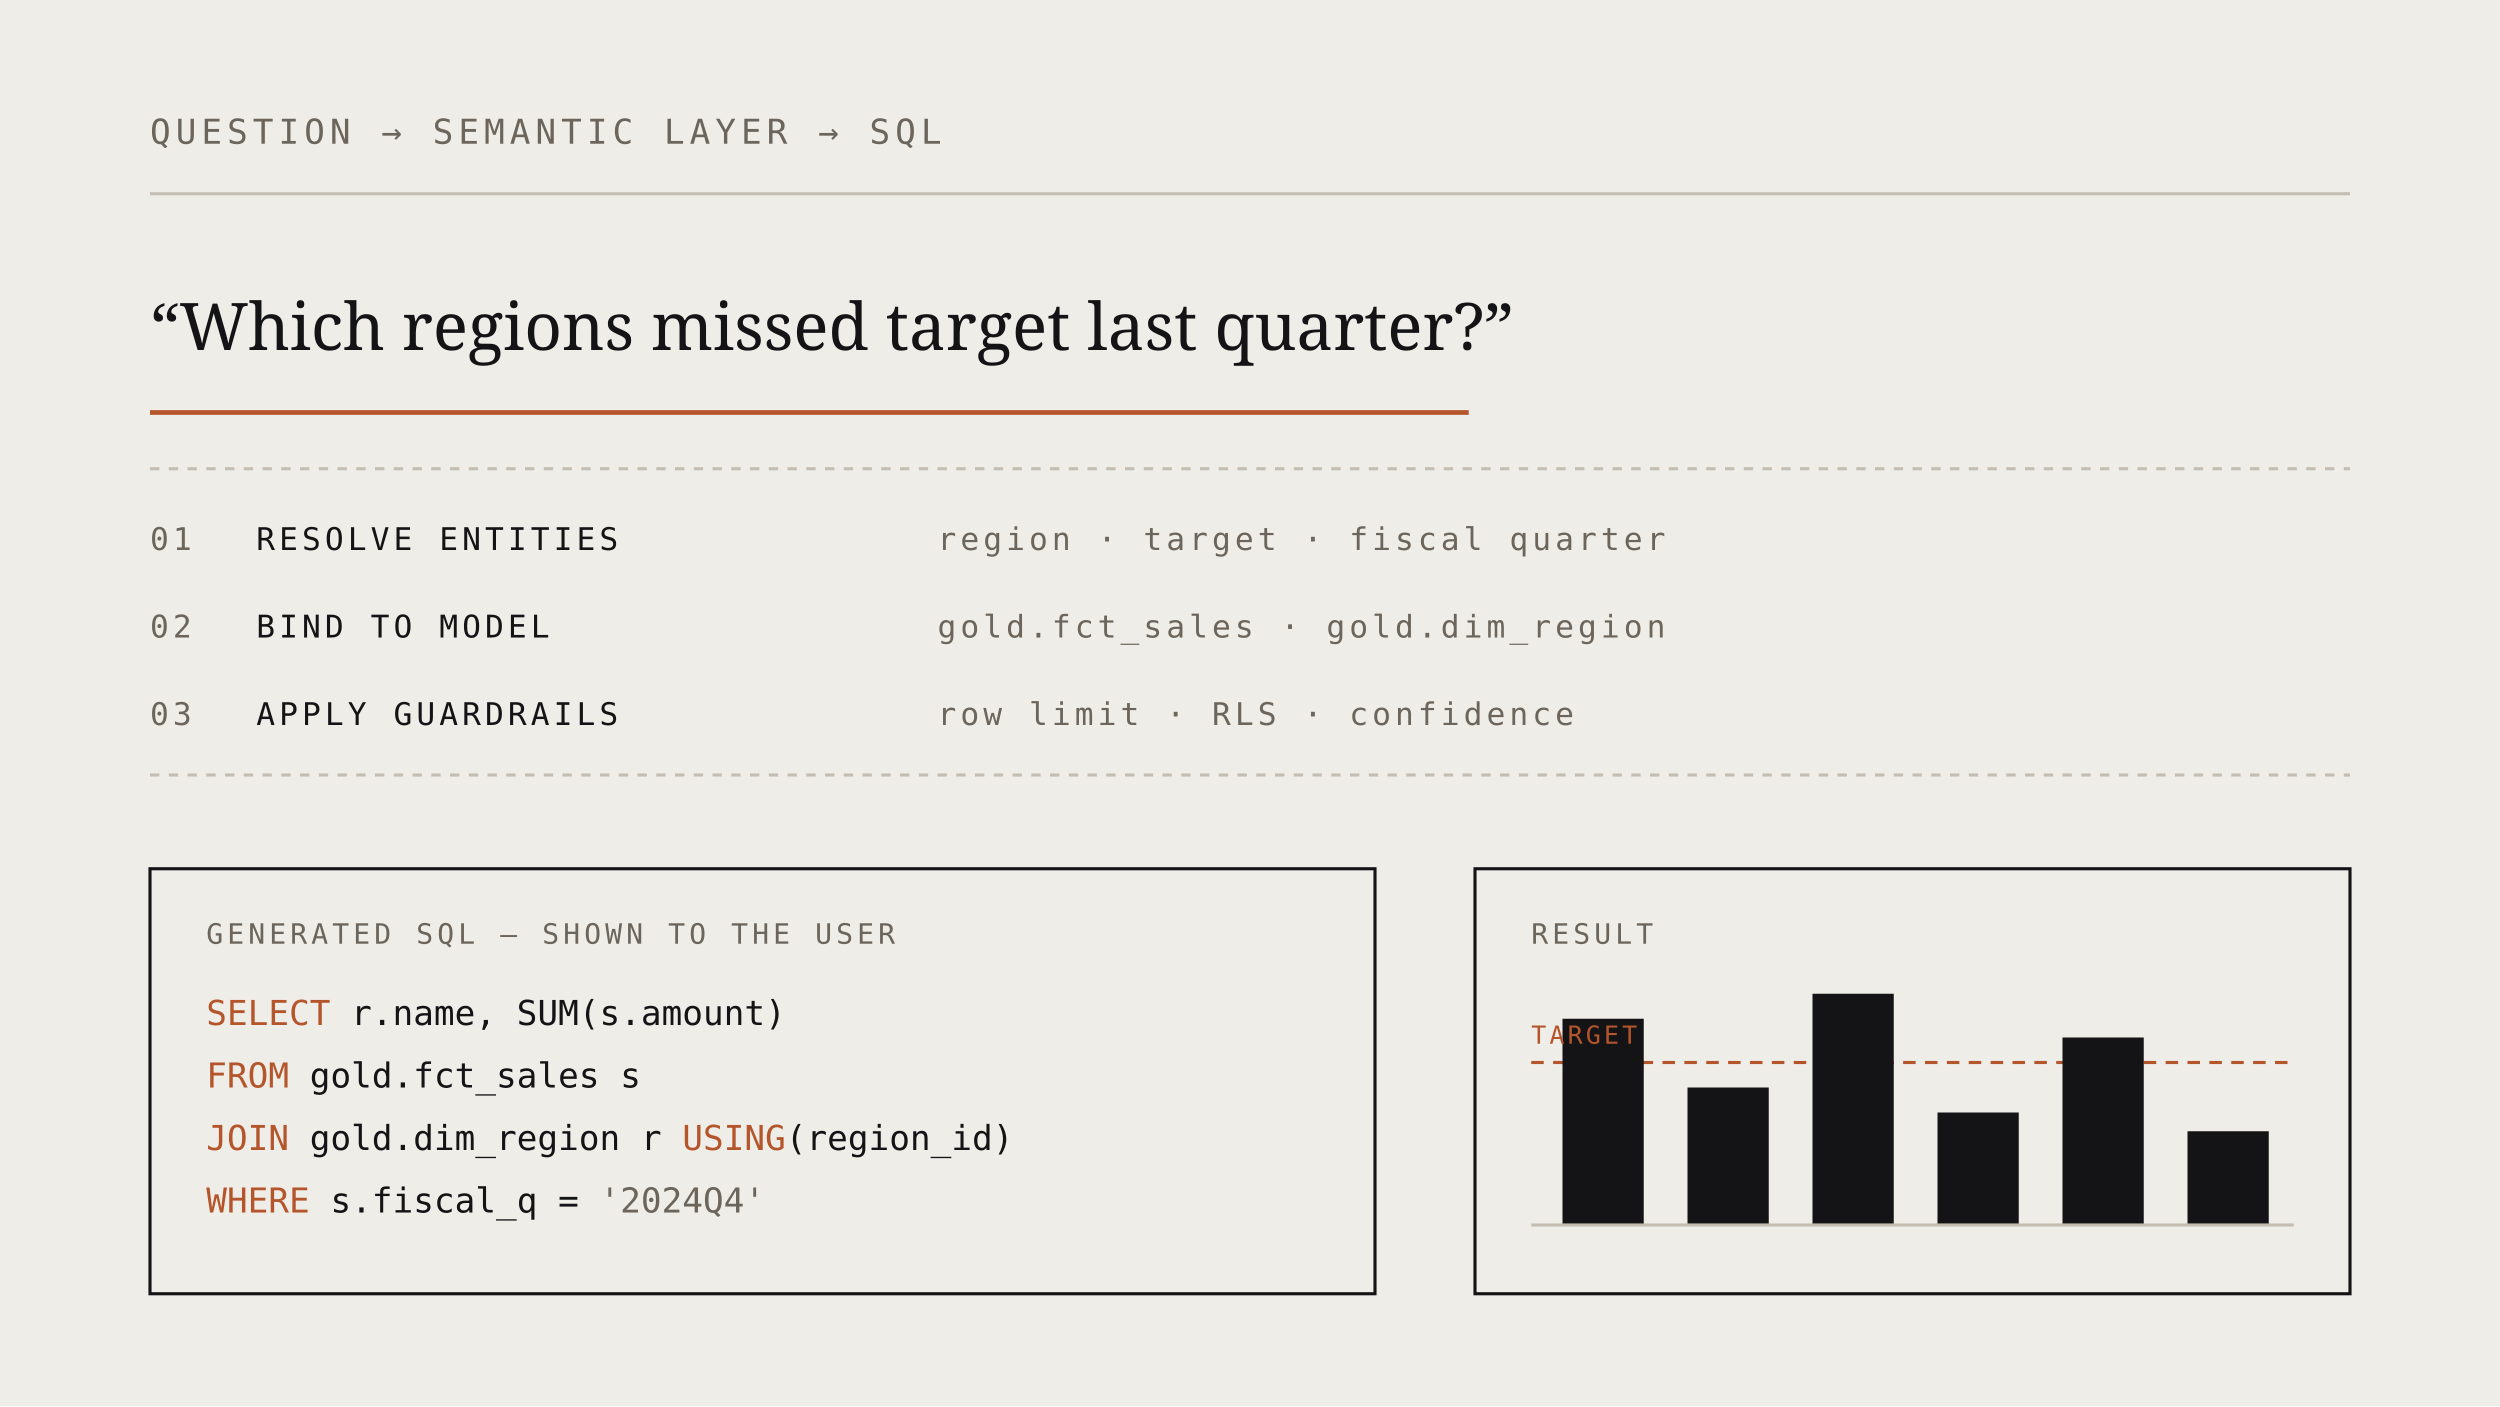
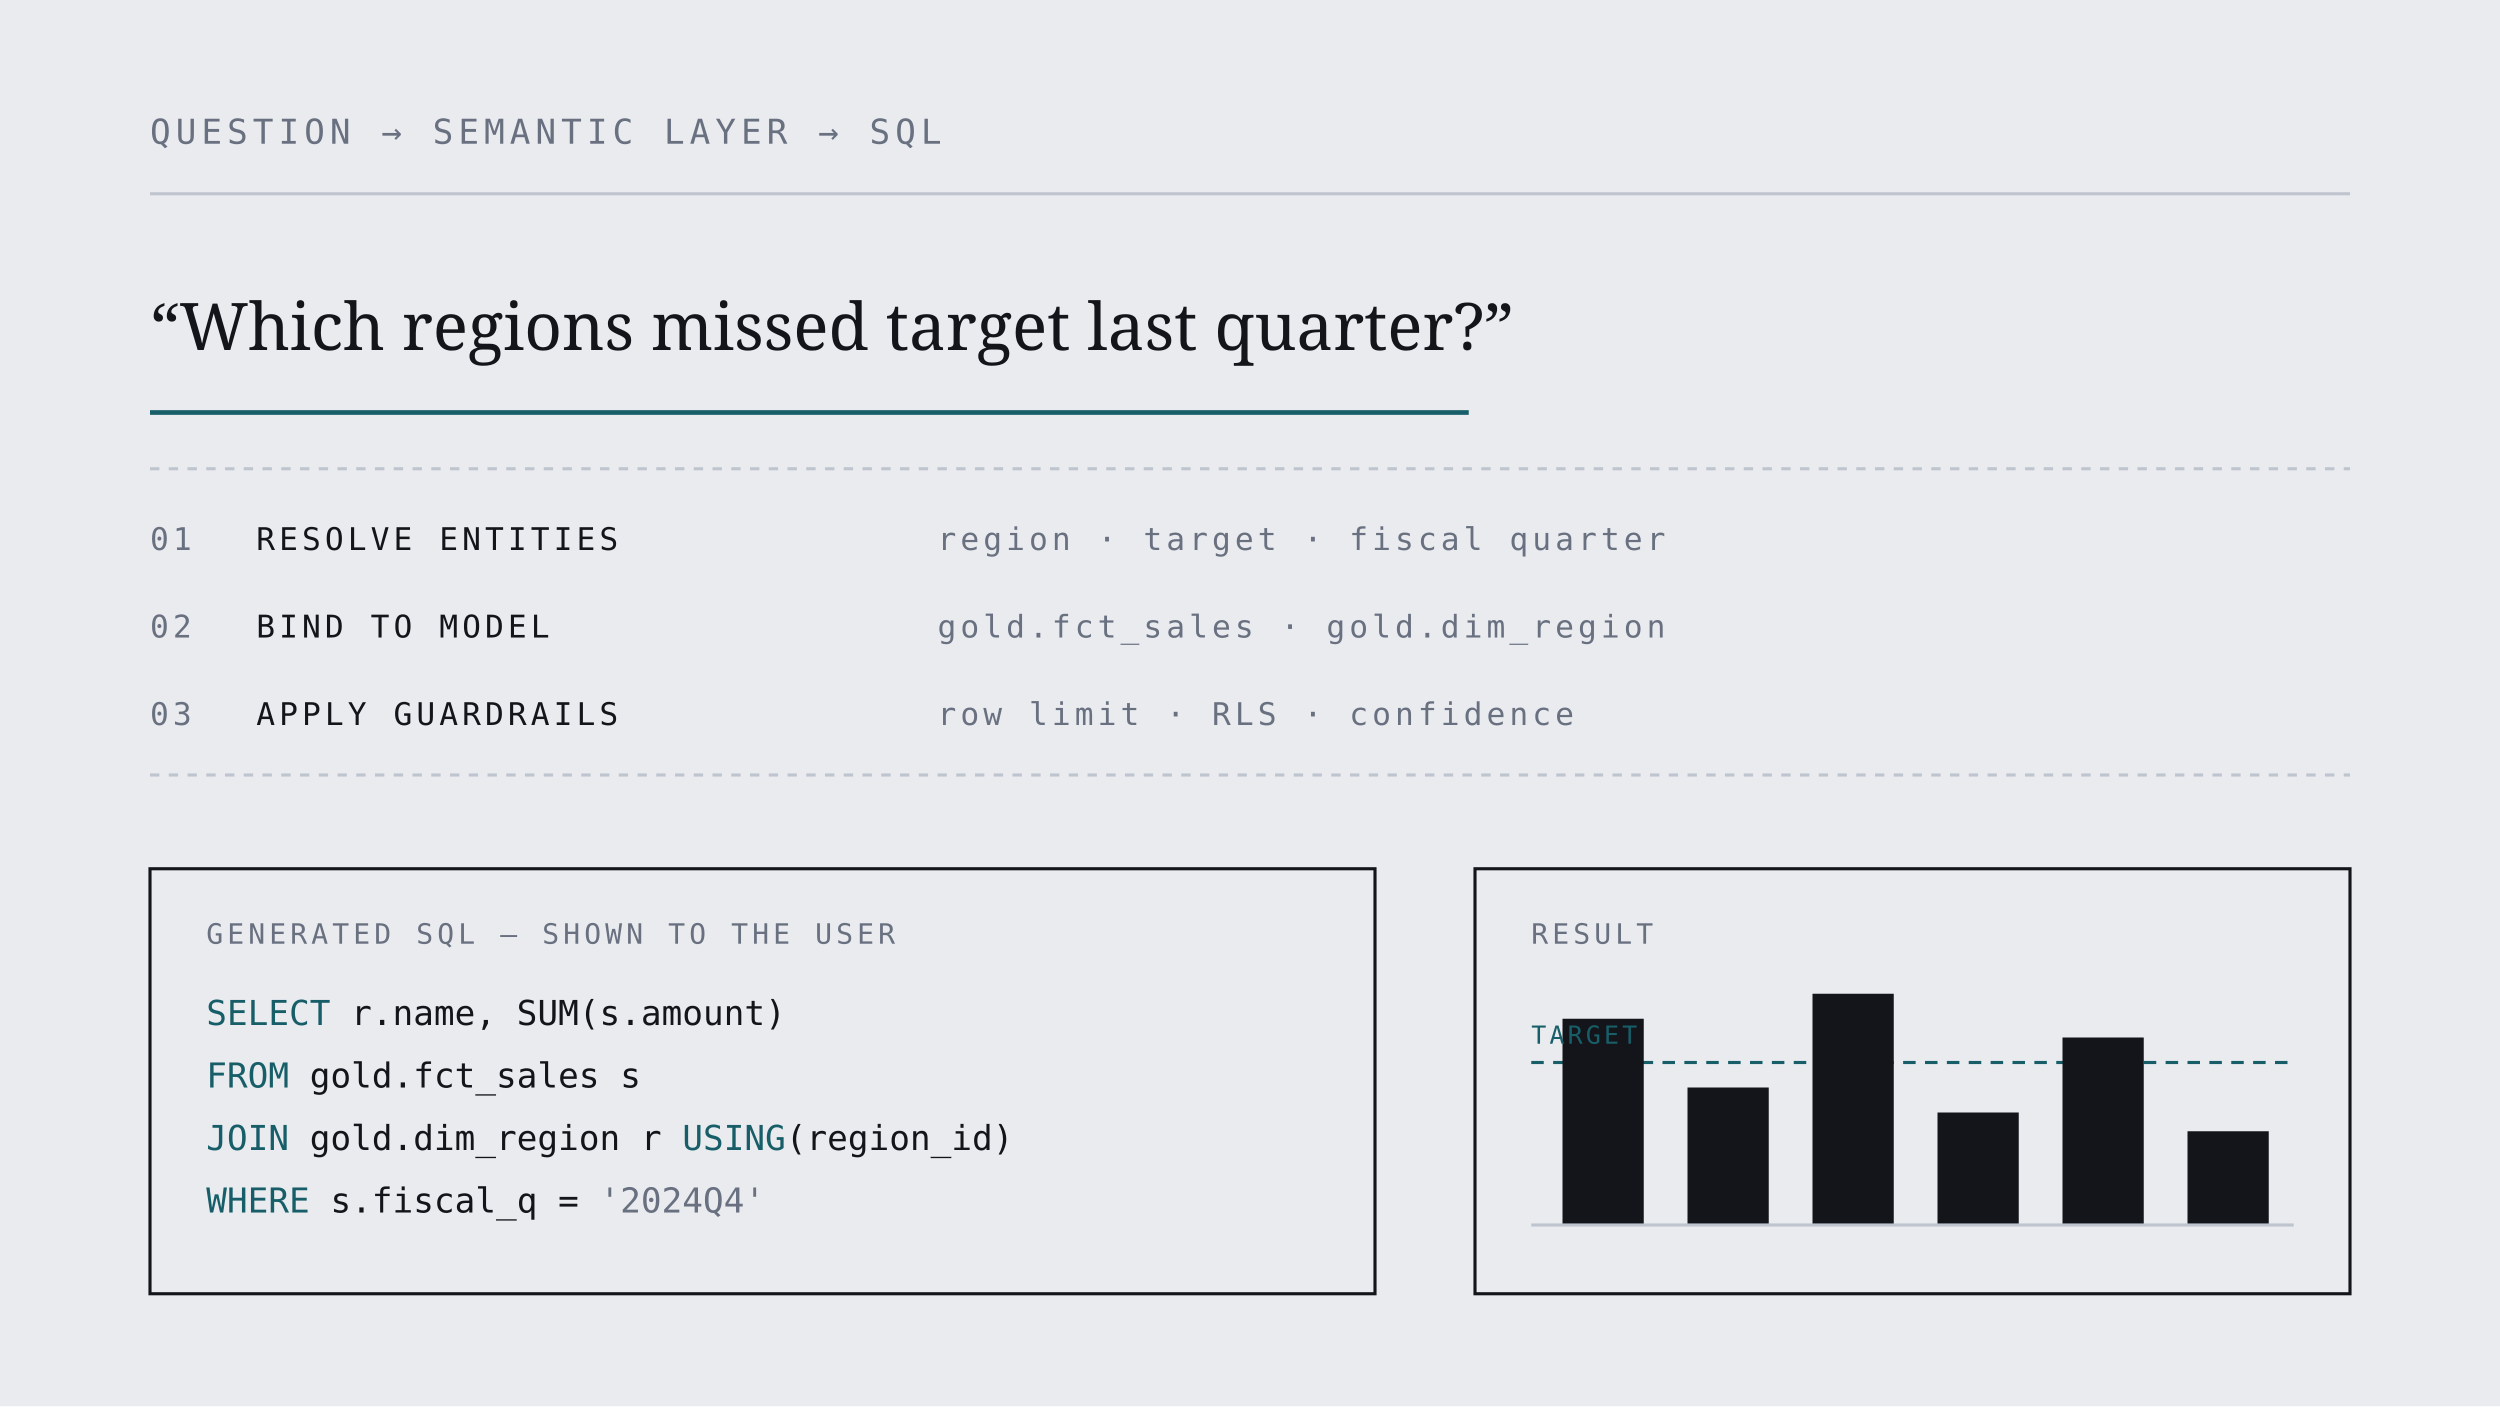
<svg xmlns="http://www.w3.org/2000/svg" viewBox="0 0 800 450" width="800" height="450" role="img" aria-label="Natural language question resolved through a semantic layer into validated SQL and a chart">
-   <rect width="800" height="450" fill="#EFEDE8" />
-   <g font-family="ui-monospace, SFMono-Regular, Menlo, monospace" font-size="11" letter-spacing="1.6" fill="#6B655B">
+   <rect width="800" height="450" fill="#E9EBEF" />
+   <g font-family="ui-monospace, SFMono-Regular, Menlo, monospace" font-size="11" letter-spacing="1.6" fill="#697080">
    <text x="48" y="46">QUESTION → SEMANTIC LAYER → SQL</text>
  </g>
-   <line x1="48" y1="62" x2="752" y2="62" stroke="#C4BEB2" />
-   <g font-family="Georgia, serif" font-size="21" fill="#141416">
+   <line x1="48" y1="62" x2="752" y2="62" stroke="#BFC5CF" />
+   <g font-family="Georgia, serif" font-size="21" fill="#13151A">
    <text x="48" y="112">“Which regions missed target last quarter?”</text>
  </g>
-   <line x1="48" y1="132" x2="470" y2="132" stroke="#B4552B" stroke-width="1.5" />
+   <line x1="48" y1="132" x2="470" y2="132" stroke="#175E68" stroke-width="1.5" />
  <g font-family="ui-monospace, SFMono-Regular, Menlo, monospace" font-size="10" letter-spacing="1.3">
-     <text x="48" y="176" fill="#6B655B">01</text>
-     <text x="82" y="176" fill="#141416">RESOLVE ENTITIES</text>
-     <text x="300" y="176" fill="#6B655B">region · target · fiscal quarter</text>
-     <text x="48" y="204" fill="#6B655B">02</text>
-     <text x="82" y="204" fill="#141416">BIND TO MODEL</text>
-     <text x="300" y="204" fill="#6B655B">gold.fct_sales · gold.dim_region</text>
-     <text x="48" y="232" fill="#6B655B">03</text>
-     <text x="82" y="232" fill="#141416">APPLY GUARDRAILS</text>
-     <text x="300" y="232" fill="#6B655B">row limit · RLS · confidence</text>
+     <text x="48" y="176" fill="#697080">01</text>
+     <text x="82" y="176" fill="#13151A">RESOLVE ENTITIES</text>
+     <text x="300" y="176" fill="#697080">region · target · fiscal quarter</text>
+     <text x="48" y="204" fill="#697080">02</text>
+     <text x="82" y="204" fill="#13151A">BIND TO MODEL</text>
+     <text x="300" y="204" fill="#697080">gold.fct_sales · gold.dim_region</text>
+     <text x="48" y="232" fill="#697080">03</text>
+     <text x="82" y="232" fill="#13151A">APPLY GUARDRAILS</text>
+     <text x="300" y="232" fill="#697080">row limit · RLS · confidence</text>
  </g>
-   <line x1="48" y1="150" x2="752" y2="150" stroke="#C4BEB2" stroke-dasharray="3 3" />
-   <line x1="48" y1="248" x2="752" y2="248" stroke="#C4BEB2" stroke-dasharray="3 3" />
-   <rect x="48" y="278" width="392" height="136" fill="none" stroke="#141416" />
-   <g font-family="ui-monospace, SFMono-Regular, Menlo, monospace" font-size="9" letter-spacing="1.3" fill="#6B655B">
+   <line x1="48" y1="150" x2="752" y2="150" stroke="#BFC5CF" stroke-dasharray="3 3" />
+   <line x1="48" y1="248" x2="752" y2="248" stroke="#BFC5CF" stroke-dasharray="3 3" />
+   <rect x="48" y="278" width="392" height="136" fill="none" stroke="#13151A" />
+   <g font-family="ui-monospace, SFMono-Regular, Menlo, monospace" font-size="9" letter-spacing="1.3" fill="#697080">
    <text x="66" y="302">GENERATED SQL — SHOWN TO THE USER</text>
  </g>
-   <g font-family="ui-monospace, SFMono-Regular, Menlo, monospace" font-size="11" fill="#141416">
+   <g font-family="ui-monospace, SFMono-Regular, Menlo, monospace" font-size="11" fill="#13151A">
    <text x="66" y="328">
-       <tspan fill="#B4552B">SELECT</tspan> r.name, SUM(s.amount)</text>
+       <tspan fill="#175E68">SELECT</tspan> r.name, SUM(s.amount)</text>
    <text x="66" y="348">
-       <tspan fill="#B4552B">FROM</tspan> gold.fct_sales s</text>
+       <tspan fill="#175E68">FROM</tspan> gold.fct_sales s</text>
    <text x="66" y="368">
-       <tspan fill="#B4552B">JOIN</tspan> gold.dim_region r <tspan fill="#B4552B">USING</tspan>(region_id)</text>
+       <tspan fill="#175E68">JOIN</tspan> gold.dim_region r <tspan fill="#175E68">USING</tspan>(region_id)</text>
    <text x="66" y="388">
-       <tspan fill="#B4552B">WHERE</tspan> s.fiscal_q = <tspan fill="#6B655B">'2024Q4'</tspan>
+       <tspan fill="#175E68">WHERE</tspan> s.fiscal_q = <tspan fill="#697080">'2024Q4'</tspan>
    </text>
  </g>
-   <rect x="472" y="278" width="280" height="136" fill="none" stroke="#141416" />
-   <g font-family="ui-monospace, SFMono-Regular, Menlo, monospace" font-size="9" letter-spacing="1.3" fill="#6B655B">
+   <rect x="472" y="278" width="280" height="136" fill="none" stroke="#13151A" />
+   <g font-family="ui-monospace, SFMono-Regular, Menlo, monospace" font-size="9" letter-spacing="1.3" fill="#697080">
    <text x="490" y="302">RESULT</text>
  </g>
-   <line x1="490" y1="340" x2="734" y2="340" stroke="#B4552B" stroke-dasharray="4 3" />
-   <g fill="#141416">
+   <line x1="490" y1="340" x2="734" y2="340" stroke="#175E68" stroke-dasharray="4 3" />
+   <g fill="#13151A">
    <rect x="500" y="326" width="26" height="66" />
    <rect x="540" y="348" width="26" height="44" />
    <rect x="580" y="318" width="26" height="74" />
    <rect x="620" y="356" width="26" height="36" />
    <rect x="660" y="332" width="26" height="60" />
    <rect x="700" y="362" width="26" height="30" />
  </g>
-   <line x1="490" y1="392" x2="734" y2="392" stroke="#C4BEB2" />
-   <g font-family="ui-monospace, SFMono-Regular, Menlo, monospace" font-size="8" letter-spacing="1" fill="#B4552B">
+   <line x1="490" y1="392" x2="734" y2="392" stroke="#BFC5CF" />
+   <g font-family="ui-monospace, SFMono-Regular, Menlo, monospace" font-size="8" letter-spacing="1" fill="#175E68">
    <text x="490" y="334">TARGET</text>
  </g>
</svg>
